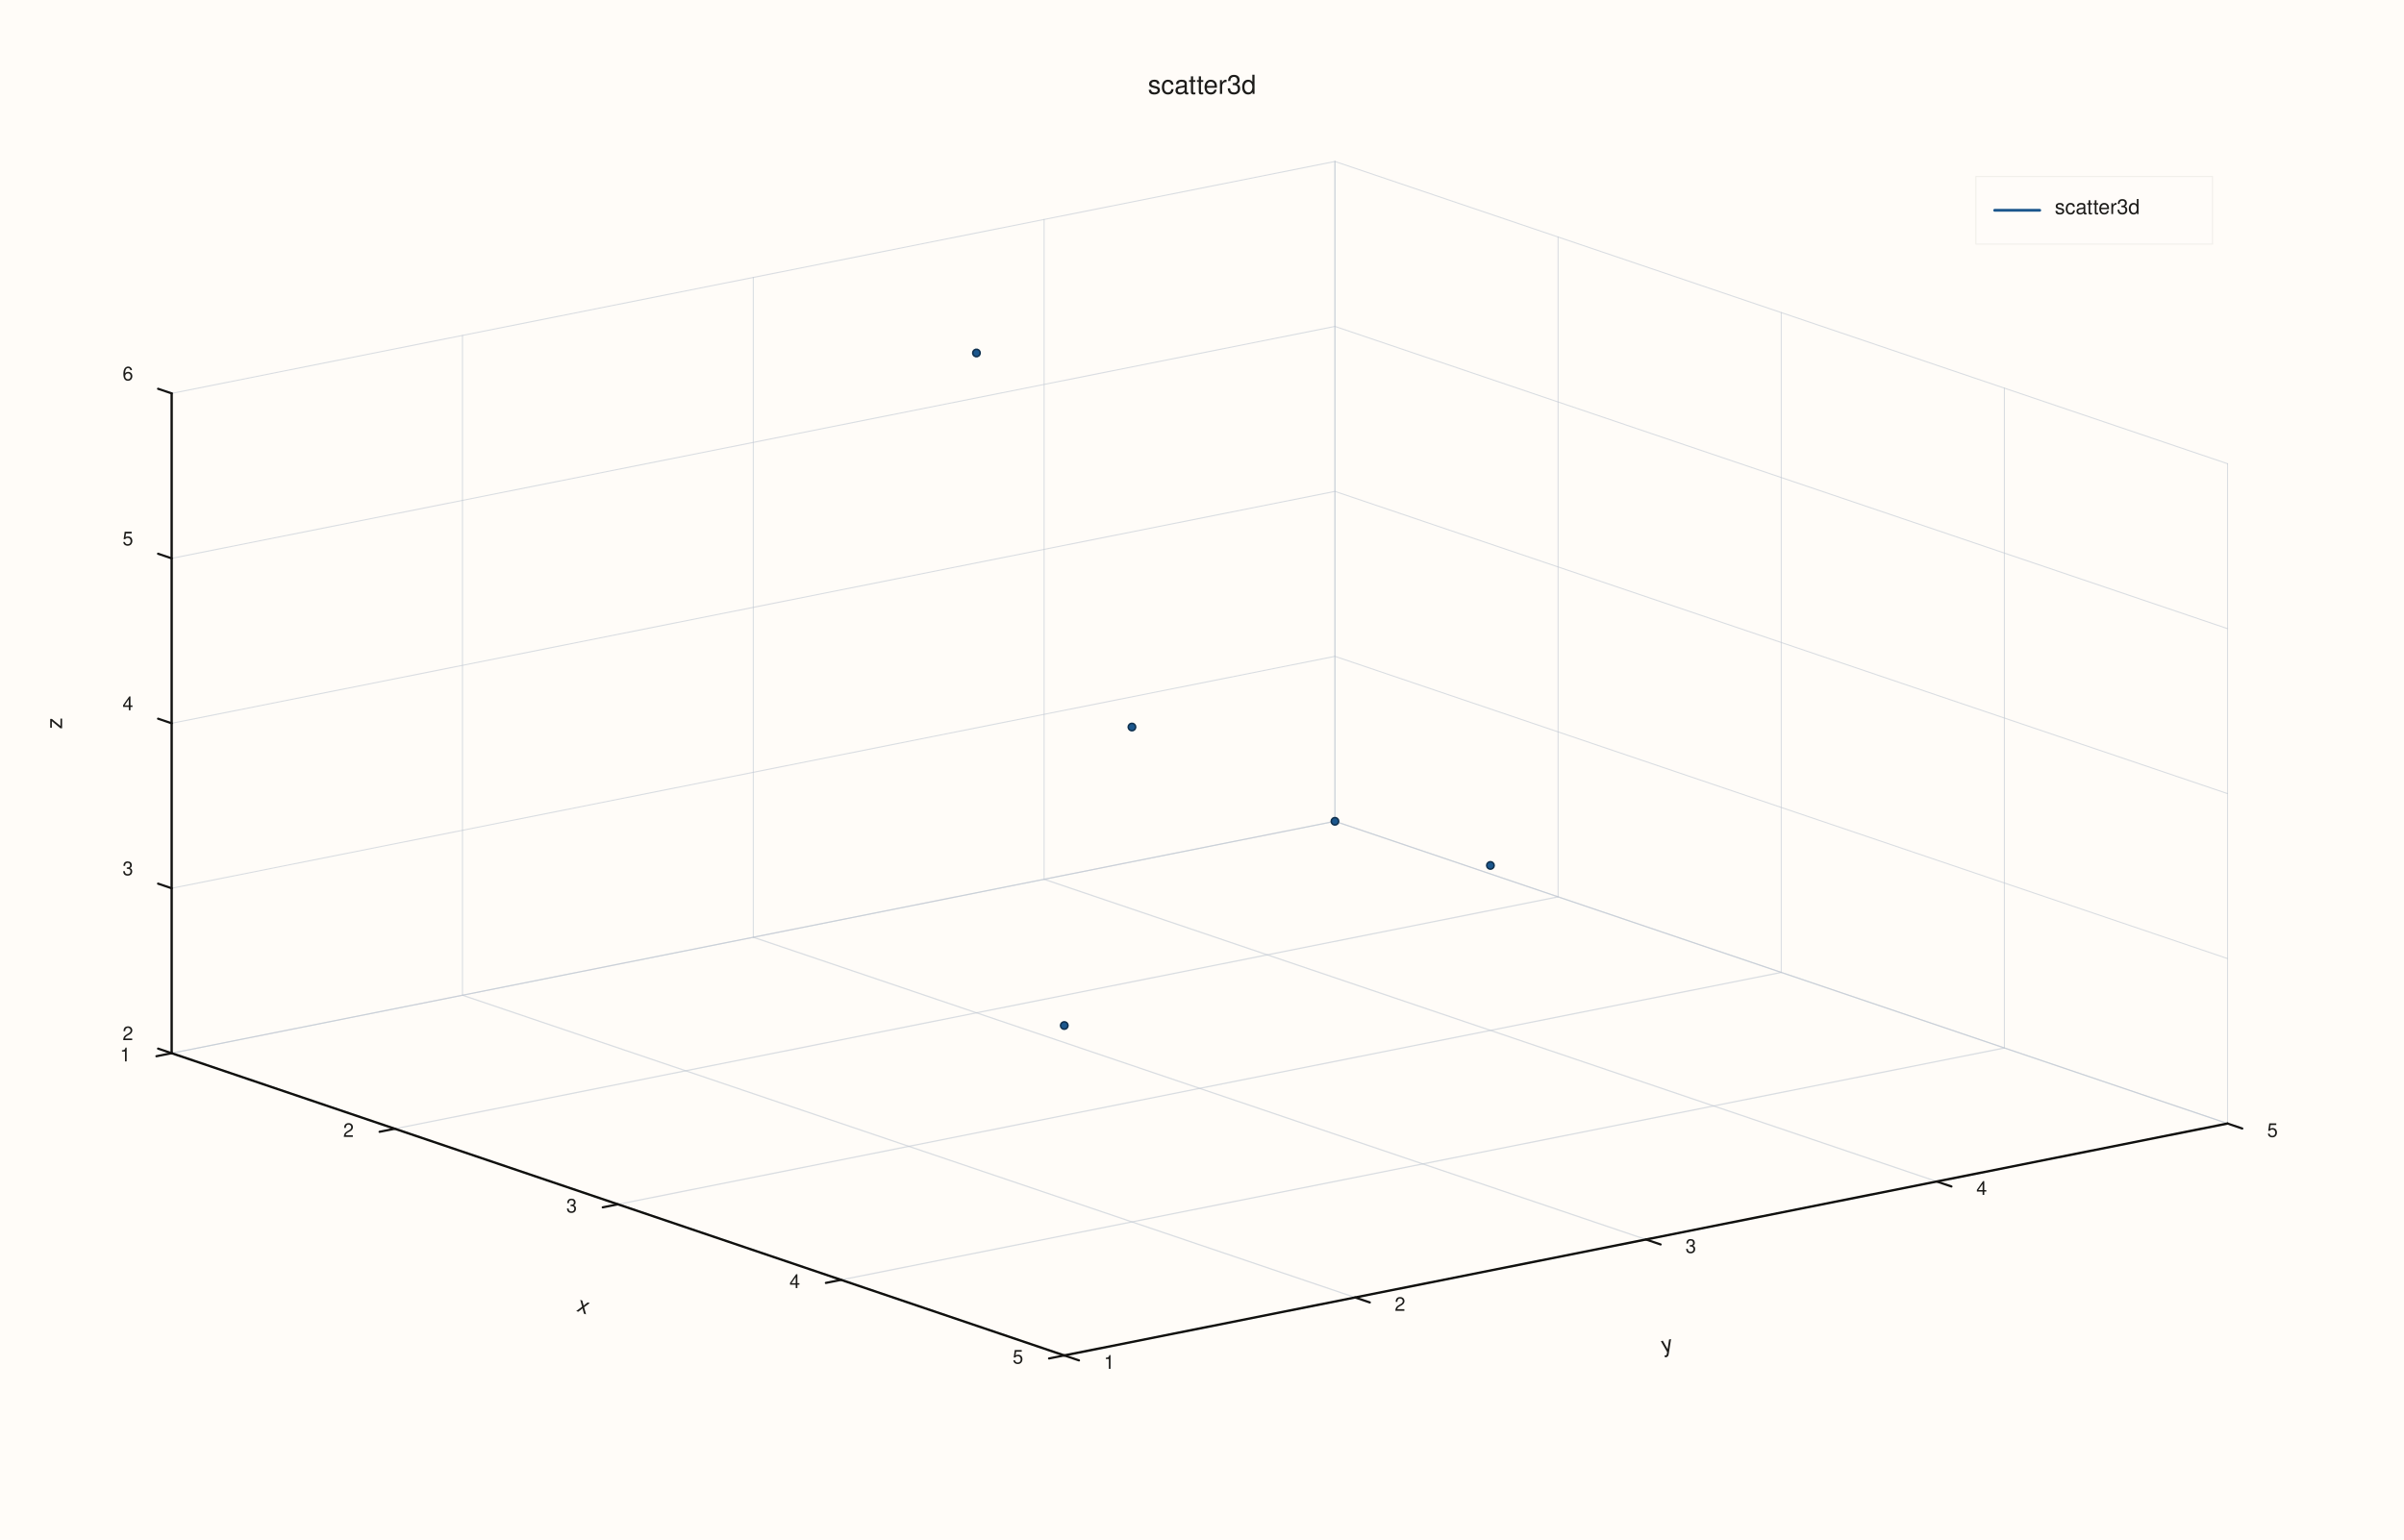
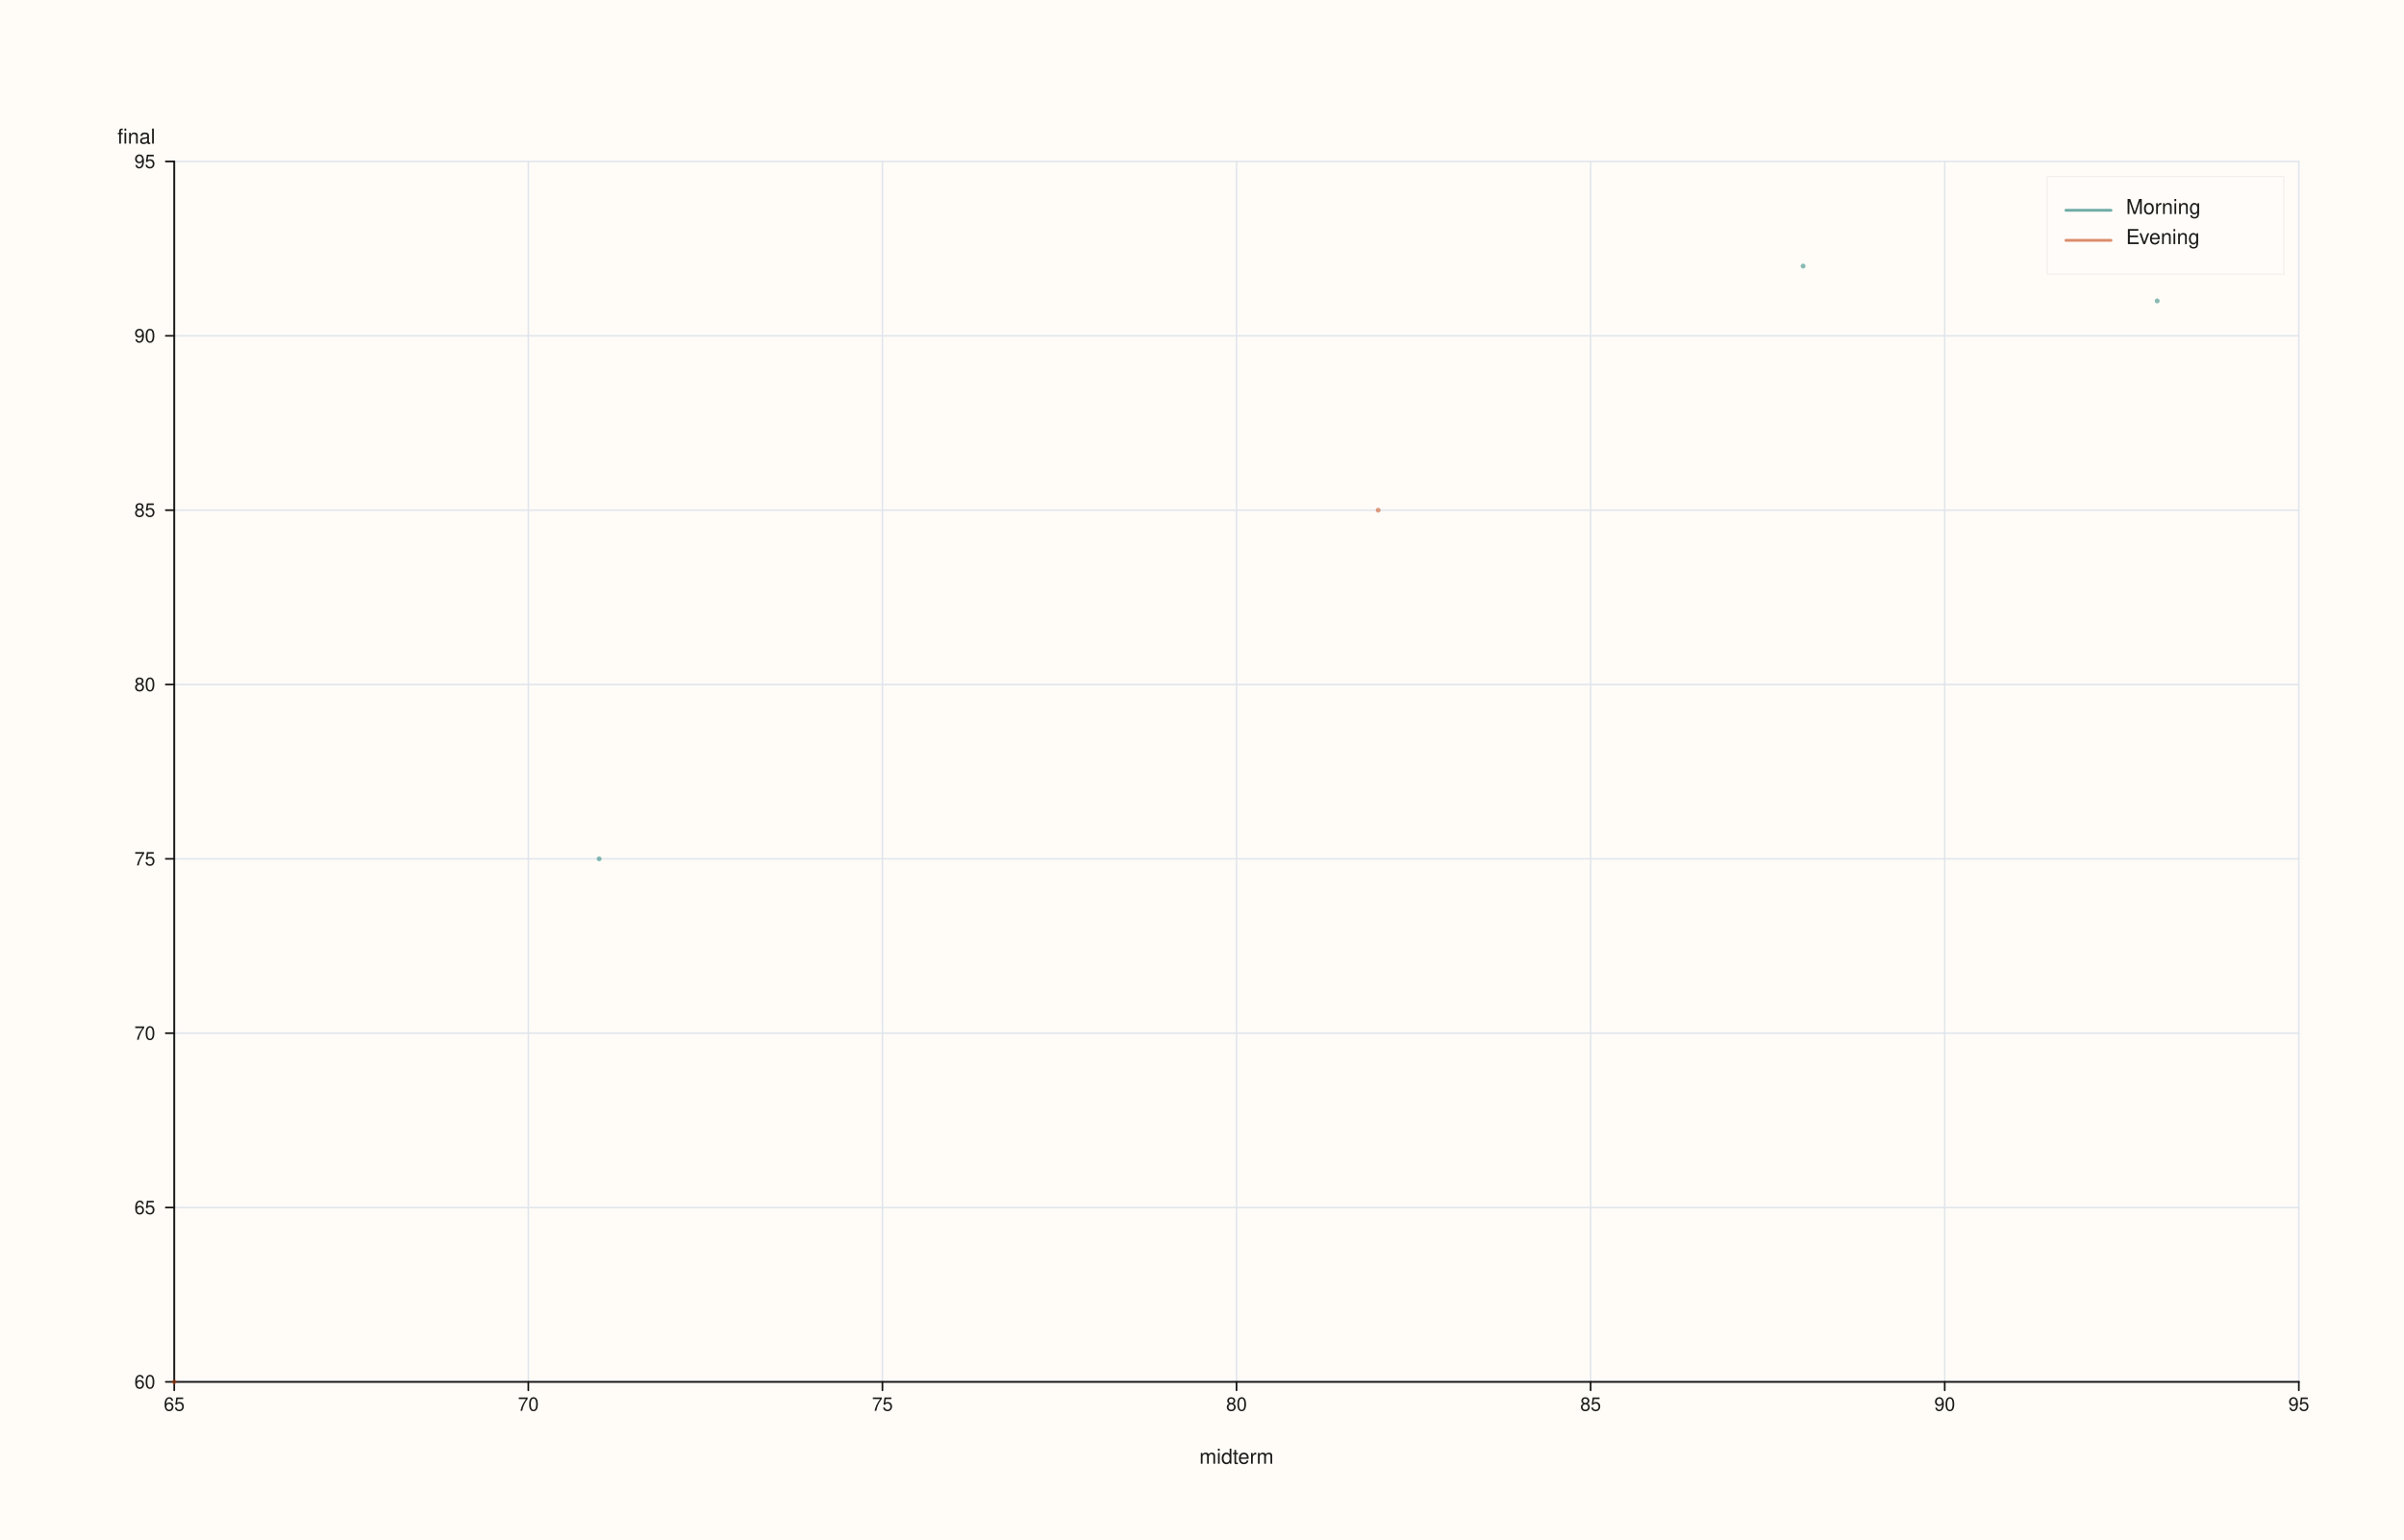
<svg xmlns="http://www.w3.org/2000/svg" width="1280" height="820" viewBox="0 0 1280 820">
  <rect x="0" y="0" width="1280" height="820" fill="rgb(255,252,248)" fill-opacity="1" />
  <path d="M 0 0 L 1280 0 L 1280 820 L 0 820 Z" stroke="none" fill="rgb(255,252,248)" fill-opacity="1" stroke-linejoin="round" stroke-linecap="round" />
  <path d="M 28 28 L 1252 28 L 1252 792 L 28 792 Z" stroke="none" fill="rgb(255,252,248)" fill-opacity="1" stroke-linejoin="round" stroke-linecap="round" />
-   <path d="M 91.4 560.949 L 710.782 437.432 " stroke="rgb(190,198,208)" stroke-opacity="0.58" stroke-width="0.65" fill="none" stroke-linejoin="round" stroke-linecap="round" />
-   <path d="M 710.782 437.432 L 710.782 86 " stroke="rgb(190,198,208)" stroke-opacity="0.58" stroke-width="0.55" fill="none" stroke-linejoin="round" stroke-linecap="round" />
-   <path d="M 210.217 601.192 L 829.599 477.675 " stroke="rgb(190,198,208)" stroke-opacity="0.58" stroke-width="0.65" fill="none" stroke-linejoin="round" stroke-linecap="round" />
-   <path d="M 829.599 477.675 L 829.599 126.243 " stroke="rgb(190,198,208)" stroke-opacity="0.58" stroke-width="0.55" fill="none" stroke-linejoin="round" stroke-linecap="round" />
-   <path d="M 329.034 641.435 L 948.416 517.917 " stroke="rgb(190,198,208)" stroke-opacity="0.58" stroke-width="0.65" fill="none" stroke-linejoin="round" stroke-linecap="round" />
-   <path d="M 948.416 517.917 L 948.416 166.485 " stroke="rgb(190,198,208)" stroke-opacity="0.58" stroke-width="0.55" fill="none" stroke-linejoin="round" stroke-linecap="round" />
-   <path d="M 447.851 681.677 L 1067.233 558.16 " stroke="rgb(190,198,208)" stroke-opacity="0.58" stroke-width="0.65" fill="none" stroke-linejoin="round" stroke-linecap="round" />
-   <path d="M 1067.233 558.16 L 1067.233 206.728 " stroke="rgb(190,198,208)" stroke-opacity="0.58" stroke-width="0.55" fill="none" stroke-linejoin="round" stroke-linecap="round" />
-   <path d="M 566.668 721.92 L 1186.05 598.403 " stroke="rgb(190,198,208)" stroke-opacity="0.58" stroke-width="0.65" fill="none" stroke-linejoin="round" stroke-linecap="round" />
-   <path d="M 1186.05 598.403 L 1186.05 246.971 " stroke="rgb(190,198,208)" stroke-opacity="0.58" stroke-width="0.55" fill="none" stroke-linejoin="round" stroke-linecap="round" />
-   <path d="M 91.4 560.949 L 566.668 721.92 " stroke="rgb(190,198,208)" stroke-opacity="0.58" stroke-width="0.65" fill="none" stroke-linejoin="round" stroke-linecap="round" />
-   <path d="M 91.4 560.949 L 91.4 209.517 " stroke="rgb(190,198,208)" stroke-opacity="0.58" stroke-width="0.55" fill="none" stroke-linejoin="round" stroke-linecap="round" />
-   <path d="M 246.245 530.07 L 721.514 691.041 " stroke="rgb(190,198,208)" stroke-opacity="0.58" stroke-width="0.65" fill="none" stroke-linejoin="round" stroke-linecap="round" />
-   <path d="M 246.245 530.07 L 246.245 178.638 " stroke="rgb(190,198,208)" stroke-opacity="0.58" stroke-width="0.55" fill="none" stroke-linejoin="round" stroke-linecap="round" />
-   <path d="M 401.091 499.19 L 876.359 660.161 " stroke="rgb(190,198,208)" stroke-opacity="0.58" stroke-width="0.65" fill="none" stroke-linejoin="round" stroke-linecap="round" />
-   <path d="M 401.091 499.19 L 401.091 147.759 " stroke="rgb(190,198,208)" stroke-opacity="0.58" stroke-width="0.55" fill="none" stroke-linejoin="round" stroke-linecap="round" />
-   <path d="M 555.936 468.311 L 1031.205 629.282 " stroke="rgb(190,198,208)" stroke-opacity="0.58" stroke-width="0.65" fill="none" stroke-linejoin="round" stroke-linecap="round" />
-   <path d="M 555.936 468.311 L 555.936 116.879 " stroke="rgb(190,198,208)" stroke-opacity="0.58" stroke-width="0.55" fill="none" stroke-linejoin="round" stroke-linecap="round" />
-   <path d="M 710.782 437.432 L 1186.05 598.403 " stroke="rgb(190,198,208)" stroke-opacity="0.58" stroke-width="0.65" fill="none" stroke-linejoin="round" stroke-linecap="round" />
-   <path d="M 710.782 437.432 L 710.782 86 " stroke="rgb(190,198,208)" stroke-opacity="0.58" stroke-width="0.55" fill="none" stroke-linejoin="round" stroke-linecap="round" />
-   <path d="M 710.782 437.432 L 1186.05 598.403 " stroke="rgb(190,198,208)" stroke-opacity="0.58" stroke-width="0.55" fill="none" stroke-linejoin="round" stroke-linecap="round" />
-   <path d="M 91.4 560.949 L 710.782 437.432 " stroke="rgb(190,198,208)" stroke-opacity="0.58" stroke-width="0.55" fill="none" stroke-linejoin="round" stroke-linecap="round" />
-   <path d="M 710.782 349.574 L 1186.05 510.545 " stroke="rgb(190,198,208)" stroke-opacity="0.58" stroke-width="0.55" fill="none" stroke-linejoin="round" stroke-linecap="round" />
-   <path d="M 91.4 473.091 L 710.782 349.574 " stroke="rgb(190,198,208)" stroke-opacity="0.58" stroke-width="0.55" fill="none" stroke-linejoin="round" stroke-linecap="round" />
-   <path d="M 710.782 261.716 L 1186.05 422.687 " stroke="rgb(190,198,208)" stroke-opacity="0.58" stroke-width="0.55" fill="none" stroke-linejoin="round" stroke-linecap="round" />
-   <path d="M 91.4 385.233 L 710.782 261.716 " stroke="rgb(190,198,208)" stroke-opacity="0.58" stroke-width="0.55" fill="none" stroke-linejoin="round" stroke-linecap="round" />
-   <path d="M 710.782 173.858 L 1186.05 334.829 " stroke="rgb(190,198,208)" stroke-opacity="0.58" stroke-width="0.55" fill="none" stroke-linejoin="round" stroke-linecap="round" />
-   <path d="M 91.4 297.375 L 710.782 173.858 " stroke="rgb(190,198,208)" stroke-opacity="0.58" stroke-width="0.55" fill="none" stroke-linejoin="round" stroke-linecap="round" />
-   <path d="M 710.782 86 L 1186.05 246.971 " stroke="rgb(190,198,208)" stroke-opacity="0.58" stroke-width="0.55" fill="none" stroke-linejoin="round" stroke-linecap="round" />
-   <path d="M 91.4 209.517 L 710.782 86 " stroke="rgb(190,198,208)" stroke-opacity="0.58" stroke-width="0.55" fill="none" stroke-linejoin="round" stroke-linecap="round" />
-   <path d="M 712.782 437.432 L 712.584 438.3 L 712.029 438.996 L 711.227 439.382 L 710.337 439.382 L 709.535 438.996 L 708.98 438.3 L 708.782 437.432 L 708.98 436.564 L 709.535 435.868 L 710.337 435.482 L 711.227 435.482 L 712.029 435.868 L 712.584 436.564 Z" stroke="rgb(15,48,78)" stroke-opacity="1" stroke-width="0.8" fill="rgb(28,87,141)" fill-opacity="1" stroke-linejoin="round" stroke-linecap="round" />
-   <path d="M 795.57 460.939 L 795.372 461.806 L 794.817 462.502 L 794.015 462.889 L 793.125 462.889 L 792.323 462.502 L 791.769 461.806 L 791.57 460.939 L 791.769 460.071 L 792.323 459.375 L 793.125 458.989 L 794.015 458.989 L 794.817 459.375 L 795.372 460.071 Z" stroke="rgb(15,48,78)" stroke-opacity="1" stroke-width="0.8" fill="rgb(28,87,141)" fill-opacity="1" stroke-linejoin="round" stroke-linecap="round" />
-   <path d="M 521.908 188.001 L 521.71 188.869 L 521.155 189.565 L 520.353 189.951 L 519.463 189.951 L 518.661 189.565 L 518.106 188.869 L 517.908 188.001 L 518.106 187.134 L 518.661 186.438 L 519.463 186.052 L 520.353 186.052 L 521.155 186.438 L 521.71 187.134 Z" stroke="rgb(15,48,78)" stroke-opacity="1" stroke-width="0.8" fill="rgb(28,87,141)" fill-opacity="1" stroke-linejoin="round" stroke-linecap="round" />
-   <path d="M 604.697 387.224 L 604.499 388.092 L 603.944 388.788 L 603.142 389.174 L 602.252 389.174 L 601.45 388.788 L 600.895 388.092 L 600.697 387.224 L 600.895 386.356 L 601.45 385.66 L 602.252 385.274 L 603.142 385.274 L 603.944 385.66 L 604.499 386.356 Z" stroke="rgb(15,48,78)" stroke-opacity="1" stroke-width="0.8" fill="rgb(28,87,141)" fill-opacity="1" stroke-linejoin="round" stroke-linecap="round" />
-   <path d="M 568.668 546.204 L 568.47 547.072 L 567.915 547.768 L 567.113 548.154 L 566.223 548.154 L 565.421 547.768 L 564.866 547.072 L 564.668 546.204 L 564.866 545.336 L 565.421 544.64 L 566.223 544.254 L 567.113 544.254 L 567.915 544.64 L 568.47 545.336 Z" stroke="rgb(15,48,78)" stroke-opacity="1" stroke-width="0.8" fill="rgb(28,87,141)" fill-opacity="1" stroke-linejoin="round" stroke-linecap="round" />
-   <text x="640" y="50" font-family="Helvetica, Arial, sans-serif" font-size="14" fill="rgb(28,27,25)" fill-opacity="1" text-anchor="middle">scatter3d</text>
-   <path d="M 91.4 560.949 L 566.668 721.92 " stroke="rgb(16,16,14)" stroke-opacity="1" stroke-width="1.25" fill="none" stroke-linejoin="round" stroke-linecap="round" />
-   <path d="M 566.668 721.92 L 1186.05 598.403 " stroke="rgb(16,16,14)" stroke-opacity="1" stroke-width="1.25" fill="none" stroke-linejoin="round" stroke-linecap="round" />
-   <path d="M 91.4 560.949 L 91.4 209.517 " stroke="rgb(16,16,14)" stroke-opacity="1" stroke-width="1.25" fill="none" stroke-linejoin="round" stroke-linecap="round" />
-   <path d="M 91.4 560.949 L 83.293 562.566 " stroke="rgb(20,19,18)" stroke-opacity="1" stroke-width="1.16" fill="none" stroke-linejoin="round" stroke-linecap="round" />
-   <text x="69.563" y="565.304" font-family="Helvetica, Arial, sans-serif" font-size="10.175" fill="rgb(28,27,25)" fill-opacity="1" text-anchor="end">1</text>
-   <path d="M 210.217 601.192 L 202.11 602.809 " stroke="rgb(20,19,18)" stroke-opacity="1" stroke-width="1.16" fill="none" stroke-linejoin="round" stroke-linecap="round" />
-   <text x="188.38" y="605.547" font-family="Helvetica, Arial, sans-serif" font-size="10.175" fill="rgb(28,27,25)" fill-opacity="1" text-anchor="end">2</text>
-   <path d="M 329.034 641.435 L 320.927 643.051 " stroke="rgb(20,19,18)" stroke-opacity="1" stroke-width="1.16" fill="none" stroke-linejoin="round" stroke-linecap="round" />
-   <text x="307.197" y="645.789" font-family="Helvetica, Arial, sans-serif" font-size="10.175" fill="rgb(28,27,25)" fill-opacity="1" text-anchor="end">3</text>
-   <path d="M 447.851 681.677 L 439.744 683.294 " stroke="rgb(20,19,18)" stroke-opacity="1" stroke-width="1.16" fill="none" stroke-linejoin="round" stroke-linecap="round" />
-   <text x="426.014" y="686.032" font-family="Helvetica, Arial, sans-serif" font-size="10.175" fill="rgb(28,27,25)" fill-opacity="1" text-anchor="end">4</text>
-   <path d="M 566.668 721.92 L 558.561 723.537 " stroke="rgb(20,19,18)" stroke-opacity="1" stroke-width="1.16" fill="none" stroke-linejoin="round" stroke-linecap="round" />
-   <text x="544.831" y="726.275" font-family="Helvetica, Arial, sans-serif" font-size="10.175" fill="rgb(28,27,25)" fill-opacity="1" text-anchor="end">5</text>
-   <path d="M 566.668 721.92 L 574.498 724.572 " stroke="rgb(20,19,18)" stroke-opacity="1" stroke-width="1.16" fill="none" stroke-linejoin="round" stroke-linecap="round" />
-   <text x="587.758" y="729.063" font-family="Helvetica, Arial, sans-serif" font-size="10.175" fill="rgb(28,27,25)" fill-opacity="1" text-anchor="start">1</text>
-   <path d="M 721.514 691.041 L 729.344 693.693 " stroke="rgb(20,19,18)" stroke-opacity="1" stroke-width="1.16" fill="none" stroke-linejoin="round" stroke-linecap="round" />
-   <text x="742.604" y="698.184" font-family="Helvetica, Arial, sans-serif" font-size="10.175" fill="rgb(28,27,25)" fill-opacity="1" text-anchor="start">2</text>
-   <path d="M 876.359 660.161 L 884.189 662.813 " stroke="rgb(20,19,18)" stroke-opacity="1" stroke-width="1.16" fill="none" stroke-linejoin="round" stroke-linecap="round" />
-   <text x="897.449" y="667.304" font-family="Helvetica, Arial, sans-serif" font-size="10.175" fill="rgb(28,27,25)" fill-opacity="1" text-anchor="start">3</text>
-   <path d="M 1031.205 629.282 L 1039.035 631.934 " stroke="rgb(20,19,18)" stroke-opacity="1" stroke-width="1.16" fill="none" stroke-linejoin="round" stroke-linecap="round" />
-   <text x="1052.295" y="636.425" font-family="Helvetica, Arial, sans-serif" font-size="10.175" fill="rgb(28,27,25)" fill-opacity="1" text-anchor="start">4</text>
-   <path d="M 1186.05 598.403 L 1193.88 601.055 " stroke="rgb(20,19,18)" stroke-opacity="1" stroke-width="1.16" fill="none" stroke-linejoin="round" stroke-linecap="round" />
-   <text x="1207.14" y="605.546" font-family="Helvetica, Arial, sans-serif" font-size="10.175" fill="rgb(28,27,25)" fill-opacity="1" text-anchor="start">5</text>
-   <path d="M 91.4 560.949 L 84.172 558.501 " stroke="rgb(20,19,18)" stroke-opacity="1" stroke-width="1.16" fill="none" stroke-linejoin="round" stroke-linecap="round" />
-   <text x="70.912" y="554.01" font-family="Helvetica, Arial, sans-serif" font-size="10.175" fill="rgb(28,27,25)" fill-opacity="1" text-anchor="end">2</text>
-   <path d="M 91.4 473.091 L 84.172 470.643 " stroke="rgb(20,19,18)" stroke-opacity="1" stroke-width="1.16" fill="none" stroke-linejoin="round" stroke-linecap="round" />
-   <text x="70.912" y="466.152" font-family="Helvetica, Arial, sans-serif" font-size="10.175" fill="rgb(28,27,25)" fill-opacity="1" text-anchor="end">3</text>
-   <path d="M 91.4 385.233 L 84.172 382.785 " stroke="rgb(20,19,18)" stroke-opacity="1" stroke-width="1.16" fill="none" stroke-linejoin="round" stroke-linecap="round" />
-   <text x="70.912" y="378.294" font-family="Helvetica, Arial, sans-serif" font-size="10.175" fill="rgb(28,27,25)" fill-opacity="1" text-anchor="end">4</text>
-   <path d="M 91.4 297.375 L 84.172 294.927 " stroke="rgb(20,19,18)" stroke-opacity="1" stroke-width="1.16" fill="none" stroke-linejoin="round" stroke-linecap="round" />
-   <text x="70.912" y="290.436" font-family="Helvetica, Arial, sans-serif" font-size="10.175" fill="rgb(28,27,25)" fill-opacity="1" text-anchor="end">5</text>
-   <path d="M 91.4 209.517 L 84.172 207.069 " stroke="rgb(20,19,18)" stroke-opacity="1" stroke-width="1.16" fill="none" stroke-linejoin="round" stroke-linecap="round" />
-   <text x="70.912" y="202.578" font-family="Helvetica, Arial, sans-serif" font-size="10.175" fill="rgb(28,27,25)" fill-opacity="1" text-anchor="end">6</text>
-   <text x="309.474" y="699.188" font-family="Helvetica, Arial, sans-serif" font-size="12.082" fill="rgb(28,27,25)" fill-opacity="1" text-anchor="middle" transform="rotate(18.711 309.4735 699.1876)">x</text>
-   <text x="888.284" y="719.96" font-family="Helvetica, Arial, sans-serif" font-size="12.082" fill="rgb(28,27,25)" fill-opacity="1" text-anchor="middle" transform="rotate(-11.278 888.2841 719.9595)">y</text>
-   <text x="33.06" y="385.233" font-family="Helvetica, Arial, sans-serif" font-size="12.082" fill="rgb(28,27,25)" fill-opacity="1" text-anchor="middle" transform="rotate(-90 33.0603 385.2332)">z</text>
-   <path d="M 1052.05 94 L 1178.05 94 L 1178.05 130 L 1052.05 130 Z" stroke="rgb(205,203,199)" stroke-opacity="0.28" stroke-width="0.6" fill="rgb(255,252,249)" fill-opacity="0.94" stroke-linejoin="round" stroke-linecap="round" />
-   <path d="M 1062.05 112 L 1086.05 112 " stroke="rgb(28,87,141)" stroke-opacity="1" stroke-width="1.5" fill="none" stroke-linejoin="round" stroke-linecap="round" />
-   <text x="1094.05" y="114" font-family="Helvetica, Arial, sans-serif" font-size="11" fill="rgb(28,27,25)" fill-opacity="1" text-anchor="start">scatter3d</text>
+   <path d="M 92.77 86 L 92.77 736 " stroke="rgb(224,229,236)" stroke-opacity="1" stroke-width="0.8" fill="none" stroke-linejoin="round" stroke-linecap="round" />
+   <path d="M 281.308 86 L 281.308 736 " stroke="rgb(224,229,236)" stroke-opacity="1" stroke-width="0.8" fill="none" stroke-linejoin="round" stroke-linecap="round" />
+   <path d="M 469.847 86 L 469.847 736 " stroke="rgb(224,229,236)" stroke-opacity="1" stroke-width="0.8" fill="none" stroke-linejoin="round" stroke-linecap="round" />
+   <path d="M 658.385 86 L 658.385 736 " stroke="rgb(224,229,236)" stroke-opacity="1" stroke-width="0.8" fill="none" stroke-linejoin="round" stroke-linecap="round" />
+   <path d="M 846.923 86 L 846.923 736 " stroke="rgb(224,229,236)" stroke-opacity="1" stroke-width="0.8" fill="none" stroke-linejoin="round" stroke-linecap="round" />
+   <path d="M 1035.462 86 L 1035.462 736 " stroke="rgb(224,229,236)" stroke-opacity="1" stroke-width="0.8" fill="none" stroke-linejoin="round" stroke-linecap="round" />
+   <path d="M 1224 86 L 1224 736 " stroke="rgb(224,229,236)" stroke-opacity="1" stroke-width="0.8" fill="none" stroke-linejoin="round" stroke-linecap="round" />
+   <path d="M 92.77 736 L 1224 736 " stroke="rgb(224,229,236)" stroke-opacity="1" stroke-width="0.8" fill="none" stroke-linejoin="round" stroke-linecap="round" />
+   <path d="M 92.77 643.143 L 1224 643.143 " stroke="rgb(224,229,236)" stroke-opacity="1" stroke-width="0.8" fill="none" stroke-linejoin="round" stroke-linecap="round" />
+   <path d="M 92.77 550.286 L 1224 550.286 " stroke="rgb(224,229,236)" stroke-opacity="1" stroke-width="0.8" fill="none" stroke-linejoin="round" stroke-linecap="round" />
+   <path d="M 92.77 457.429 L 1224 457.429 " stroke="rgb(224,229,236)" stroke-opacity="1" stroke-width="0.8" fill="none" stroke-linejoin="round" stroke-linecap="round" />
+   <path d="M 92.77 364.571 L 1224 364.571 " stroke="rgb(224,229,236)" stroke-opacity="1" stroke-width="0.8" fill="none" stroke-linejoin="round" stroke-linecap="round" />
+   <path d="M 92.77 271.714 L 1224 271.714 " stroke="rgb(224,229,236)" stroke-opacity="1" stroke-width="0.8" fill="none" stroke-linejoin="round" stroke-linecap="round" />
+   <path d="M 92.77 178.857 L 1224 178.857 " stroke="rgb(224,229,236)" stroke-opacity="1" stroke-width="0.8" fill="none" stroke-linejoin="round" stroke-linecap="round" />
+   <path d="M 92.77 86 L 1224 86 " stroke="rgb(224,229,236)" stroke-opacity="1" stroke-width="0.8" fill="none" stroke-linejoin="round" stroke-linecap="round" />
+   <path d="M 92.77 736 L 1224 736 " stroke="rgb(25,24,23)" stroke-opacity="1" stroke-width="1" fill="none" stroke-linejoin="round" stroke-linecap="round" />
+   <path d="M 92.77 86 L 92.77 736 " stroke="rgb(25,24,23)" stroke-opacity="1" stroke-width="1" fill="none" stroke-linejoin="round" stroke-linecap="round" />
+   <path d="M 92.77 736 L 92.77 740.5 " stroke="rgb(20,19,17)" stroke-opacity="1" stroke-width="0.9" fill="none" stroke-linejoin="round" stroke-linecap="round" />
+   <text x="92.77" y="751.4" font-family="Helvetica, Arial, sans-serif" font-size="10" fill="rgb(28,27,25)" fill-opacity="1" text-anchor="middle">65</text>
+   <path d="M 281.308 736 L 281.308 740.5 " stroke="rgb(20,19,17)" stroke-opacity="1" stroke-width="0.9" fill="none" stroke-linejoin="round" stroke-linecap="round" />
+   <text x="281.308" y="751.4" font-family="Helvetica, Arial, sans-serif" font-size="10" fill="rgb(28,27,25)" fill-opacity="1" text-anchor="middle">70</text>
+   <path d="M 469.847 736 L 469.847 740.5 " stroke="rgb(20,19,17)" stroke-opacity="1" stroke-width="0.9" fill="none" stroke-linejoin="round" stroke-linecap="round" />
+   <text x="469.847" y="751.4" font-family="Helvetica, Arial, sans-serif" font-size="10" fill="rgb(28,27,25)" fill-opacity="1" text-anchor="middle">75</text>
+   <path d="M 658.385 736 L 658.385 740.5 " stroke="rgb(20,19,17)" stroke-opacity="1" stroke-width="0.9" fill="none" stroke-linejoin="round" stroke-linecap="round" />
+   <text x="658.385" y="751.4" font-family="Helvetica, Arial, sans-serif" font-size="10" fill="rgb(28,27,25)" fill-opacity="1" text-anchor="middle">80</text>
+   <path d="M 846.923 736 L 846.923 740.5 " stroke="rgb(20,19,17)" stroke-opacity="1" stroke-width="0.9" fill="none" stroke-linejoin="round" stroke-linecap="round" />
+   <text x="846.923" y="751.4" font-family="Helvetica, Arial, sans-serif" font-size="10" fill="rgb(28,27,25)" fill-opacity="1" text-anchor="middle">85</text>
+   <path d="M 1035.462 736 L 1035.462 740.5 " stroke="rgb(20,19,17)" stroke-opacity="1" stroke-width="0.9" fill="none" stroke-linejoin="round" stroke-linecap="round" />
+   <text x="1035.462" y="751.4" font-family="Helvetica, Arial, sans-serif" font-size="10" fill="rgb(28,27,25)" fill-opacity="1" text-anchor="middle">90</text>
+   <path d="M 1224 736 L 1224 740.5 " stroke="rgb(20,19,17)" stroke-opacity="1" stroke-width="0.9" fill="none" stroke-linejoin="round" stroke-linecap="round" />
+   <text x="1224" y="751.4" font-family="Helvetica, Arial, sans-serif" font-size="10" fill="rgb(28,27,25)" fill-opacity="1" text-anchor="middle">95</text>
+   <path d="M 88.27 736 L 92.77 736 " stroke="rgb(20,19,17)" stroke-opacity="1" stroke-width="0.9" fill="none" stroke-linejoin="round" stroke-linecap="round" />
+   <text x="82.67" y="739.5" font-family="Helvetica, Arial, sans-serif" font-size="10" fill="rgb(28,27,25)" fill-opacity="1" text-anchor="end">60</text>
+   <path d="M 88.27 643.143 L 92.77 643.143 " stroke="rgb(20,19,17)" stroke-opacity="1" stroke-width="0.9" fill="none" stroke-linejoin="round" stroke-linecap="round" />
+   <text x="82.67" y="646.643" font-family="Helvetica, Arial, sans-serif" font-size="10" fill="rgb(28,27,25)" fill-opacity="1" text-anchor="end">65</text>
+   <path d="M 88.27 550.286 L 92.77 550.286 " stroke="rgb(20,19,17)" stroke-opacity="1" stroke-width="0.9" fill="none" stroke-linejoin="round" stroke-linecap="round" />
+   <text x="82.67" y="553.786" font-family="Helvetica, Arial, sans-serif" font-size="10" fill="rgb(28,27,25)" fill-opacity="1" text-anchor="end">70</text>
+   <path d="M 88.27 457.429 L 92.77 457.429 " stroke="rgb(20,19,17)" stroke-opacity="1" stroke-width="0.9" fill="none" stroke-linejoin="round" stroke-linecap="round" />
+   <text x="82.67" y="460.929" font-family="Helvetica, Arial, sans-serif" font-size="10" fill="rgb(28,27,25)" fill-opacity="1" text-anchor="end">75</text>
+   <path d="M 88.27 364.571 L 92.77 364.571 " stroke="rgb(20,19,17)" stroke-opacity="1" stroke-width="0.9" fill="none" stroke-linejoin="round" stroke-linecap="round" />
+   <text x="82.67" y="368.071" font-family="Helvetica, Arial, sans-serif" font-size="10" fill="rgb(28,27,25)" fill-opacity="1" text-anchor="end">80</text>
+   <path d="M 88.27 271.714 L 92.77 271.714 " stroke="rgb(20,19,17)" stroke-opacity="1" stroke-width="0.9" fill="none" stroke-linejoin="round" stroke-linecap="round" />
+   <text x="82.67" y="275.214" font-family="Helvetica, Arial, sans-serif" font-size="10" fill="rgb(28,27,25)" fill-opacity="1" text-anchor="end">85</text>
+   <path d="M 88.27 178.857 L 92.77 178.857 " stroke="rgb(20,19,17)" stroke-opacity="1" stroke-width="0.9" fill="none" stroke-linejoin="round" stroke-linecap="round" />
+   <text x="82.67" y="182.357" font-family="Helvetica, Arial, sans-serif" font-size="10" fill="rgb(28,27,25)" fill-opacity="1" text-anchor="end">90</text>
+   <path d="M 88.27 86 L 92.77 86 " stroke="rgb(20,19,17)" stroke-opacity="1" stroke-width="0.9" fill="none" stroke-linejoin="round" stroke-linecap="round" />
+   <text x="82.67" y="89.5" font-family="Helvetica, Arial, sans-serif" font-size="10" fill="rgb(28,27,25)" fill-opacity="1" text-anchor="end">95</text>
+   <text x="658.385" y="779.6" font-family="Helvetica, Arial, sans-serif" font-size="11" fill="rgb(28,27,25)" fill-opacity="1" text-anchor="middle">midterm</text>
+   <text x="82.67" y="76.5" font-family="Helvetica, Arial, sans-serif" font-size="11" fill="rgb(28,27,25)" fill-opacity="1" text-anchor="end">final</text>
+   <path d="M 320.331 457.429 L 320.201 457.999 L 319.836 458.457 L 319.309 458.711 L 318.723 458.711 L 318.196 458.457 L 317.831 457.999 L 317.701 457.429 L 317.831 456.858 L 318.196 456.4 L 318.723 456.146 L 319.309 456.146 L 319.836 456.4 L 320.201 456.858 Z" stroke="none" fill="rgb(15,118,110)" fill-opacity="0.492" stroke-linejoin="round" stroke-linecap="round" />
+   <path d="M 1149.9 160.286 L 1149.77 160.856 L 1149.405 161.314 L 1148.877 161.568 L 1148.292 161.568 L 1147.765 161.314 L 1147.4 160.856 L 1147.269 160.286 L 1147.4 159.715 L 1147.765 159.257 L 1148.292 159.004 L 1148.877 159.004 L 1149.405 159.257 L 1149.77 159.715 Z" stroke="none" fill="rgb(15,118,110)" fill-opacity="0.492" stroke-linejoin="round" stroke-linecap="round" />
+   <path d="M 961.362 141.714 L 961.231 142.285 L 960.866 142.743 L 960.339 142.996 L 959.754 142.996 L 959.226 142.743 L 958.861 142.285 L 958.731 141.714 L 958.861 141.144 L 959.226 140.686 L 959.754 140.432 L 960.339 140.432 L 960.866 140.686 L 961.231 141.144 Z" stroke="none" fill="rgb(15,118,110)" fill-opacity="0.492" stroke-linejoin="round" stroke-linecap="round" />
+   <path d="M 735.116 271.714 L 734.985 272.285 L 734.62 272.743 L 734.093 272.997 L 733.508 272.997 L 732.98 272.743 L 732.615 272.285 L 732.485 271.714 L 732.615 271.144 L 732.98 270.686 L 733.508 270.432 L 734.093 270.432 L 734.62 270.686 L 734.985 271.144 Z" stroke="none" fill="rgb(194,65,12)" fill-opacity="0.492" stroke-linejoin="round" stroke-linecap="round" />
+   <path d="M 94.085 736 L 93.955 736.571 L 93.59 737.028 L 93.063 737.282 L 92.477 737.282 L 91.95 737.028 L 91.585 736.571 L 91.455 736 L 91.585 735.429 L 91.95 734.972 L 92.477 734.718 L 93.063 734.718 L 93.59 734.972 L 93.955 735.429 Z" stroke="none" fill="rgb(194,65,12)" fill-opacity="0.492" stroke-linejoin="round" stroke-linecap="round" />
+   <path d="M 1090 94 L 1216 94 L 1216 146 L 1090 146 Z" stroke="rgb(205,203,199)" stroke-opacity="0.28" stroke-width="0.6" fill="rgb(255,252,249)" fill-opacity="0.94" stroke-linejoin="round" stroke-linecap="round" />
+   <path d="M 1100 112 L 1124 112 " stroke="rgb(15,118,110)" stroke-opacity="0.6" stroke-width="1.5" fill="none" stroke-linejoin="round" stroke-linecap="round" />
+   <text x="1132" y="114" font-family="Helvetica, Arial, sans-serif" font-size="11" fill="rgb(28,27,25)" fill-opacity="1" text-anchor="start">Morning</text>
+   <path d="M 1100 128 L 1124 128 " stroke="rgb(194,65,12)" stroke-opacity="0.6" stroke-width="1.5" fill="none" stroke-linejoin="round" stroke-linecap="round" />
+   <text x="1132" y="130" font-family="Helvetica, Arial, sans-serif" font-size="11" fill="rgb(28,27,25)" fill-opacity="1" text-anchor="start">Evening</text>
</svg>
